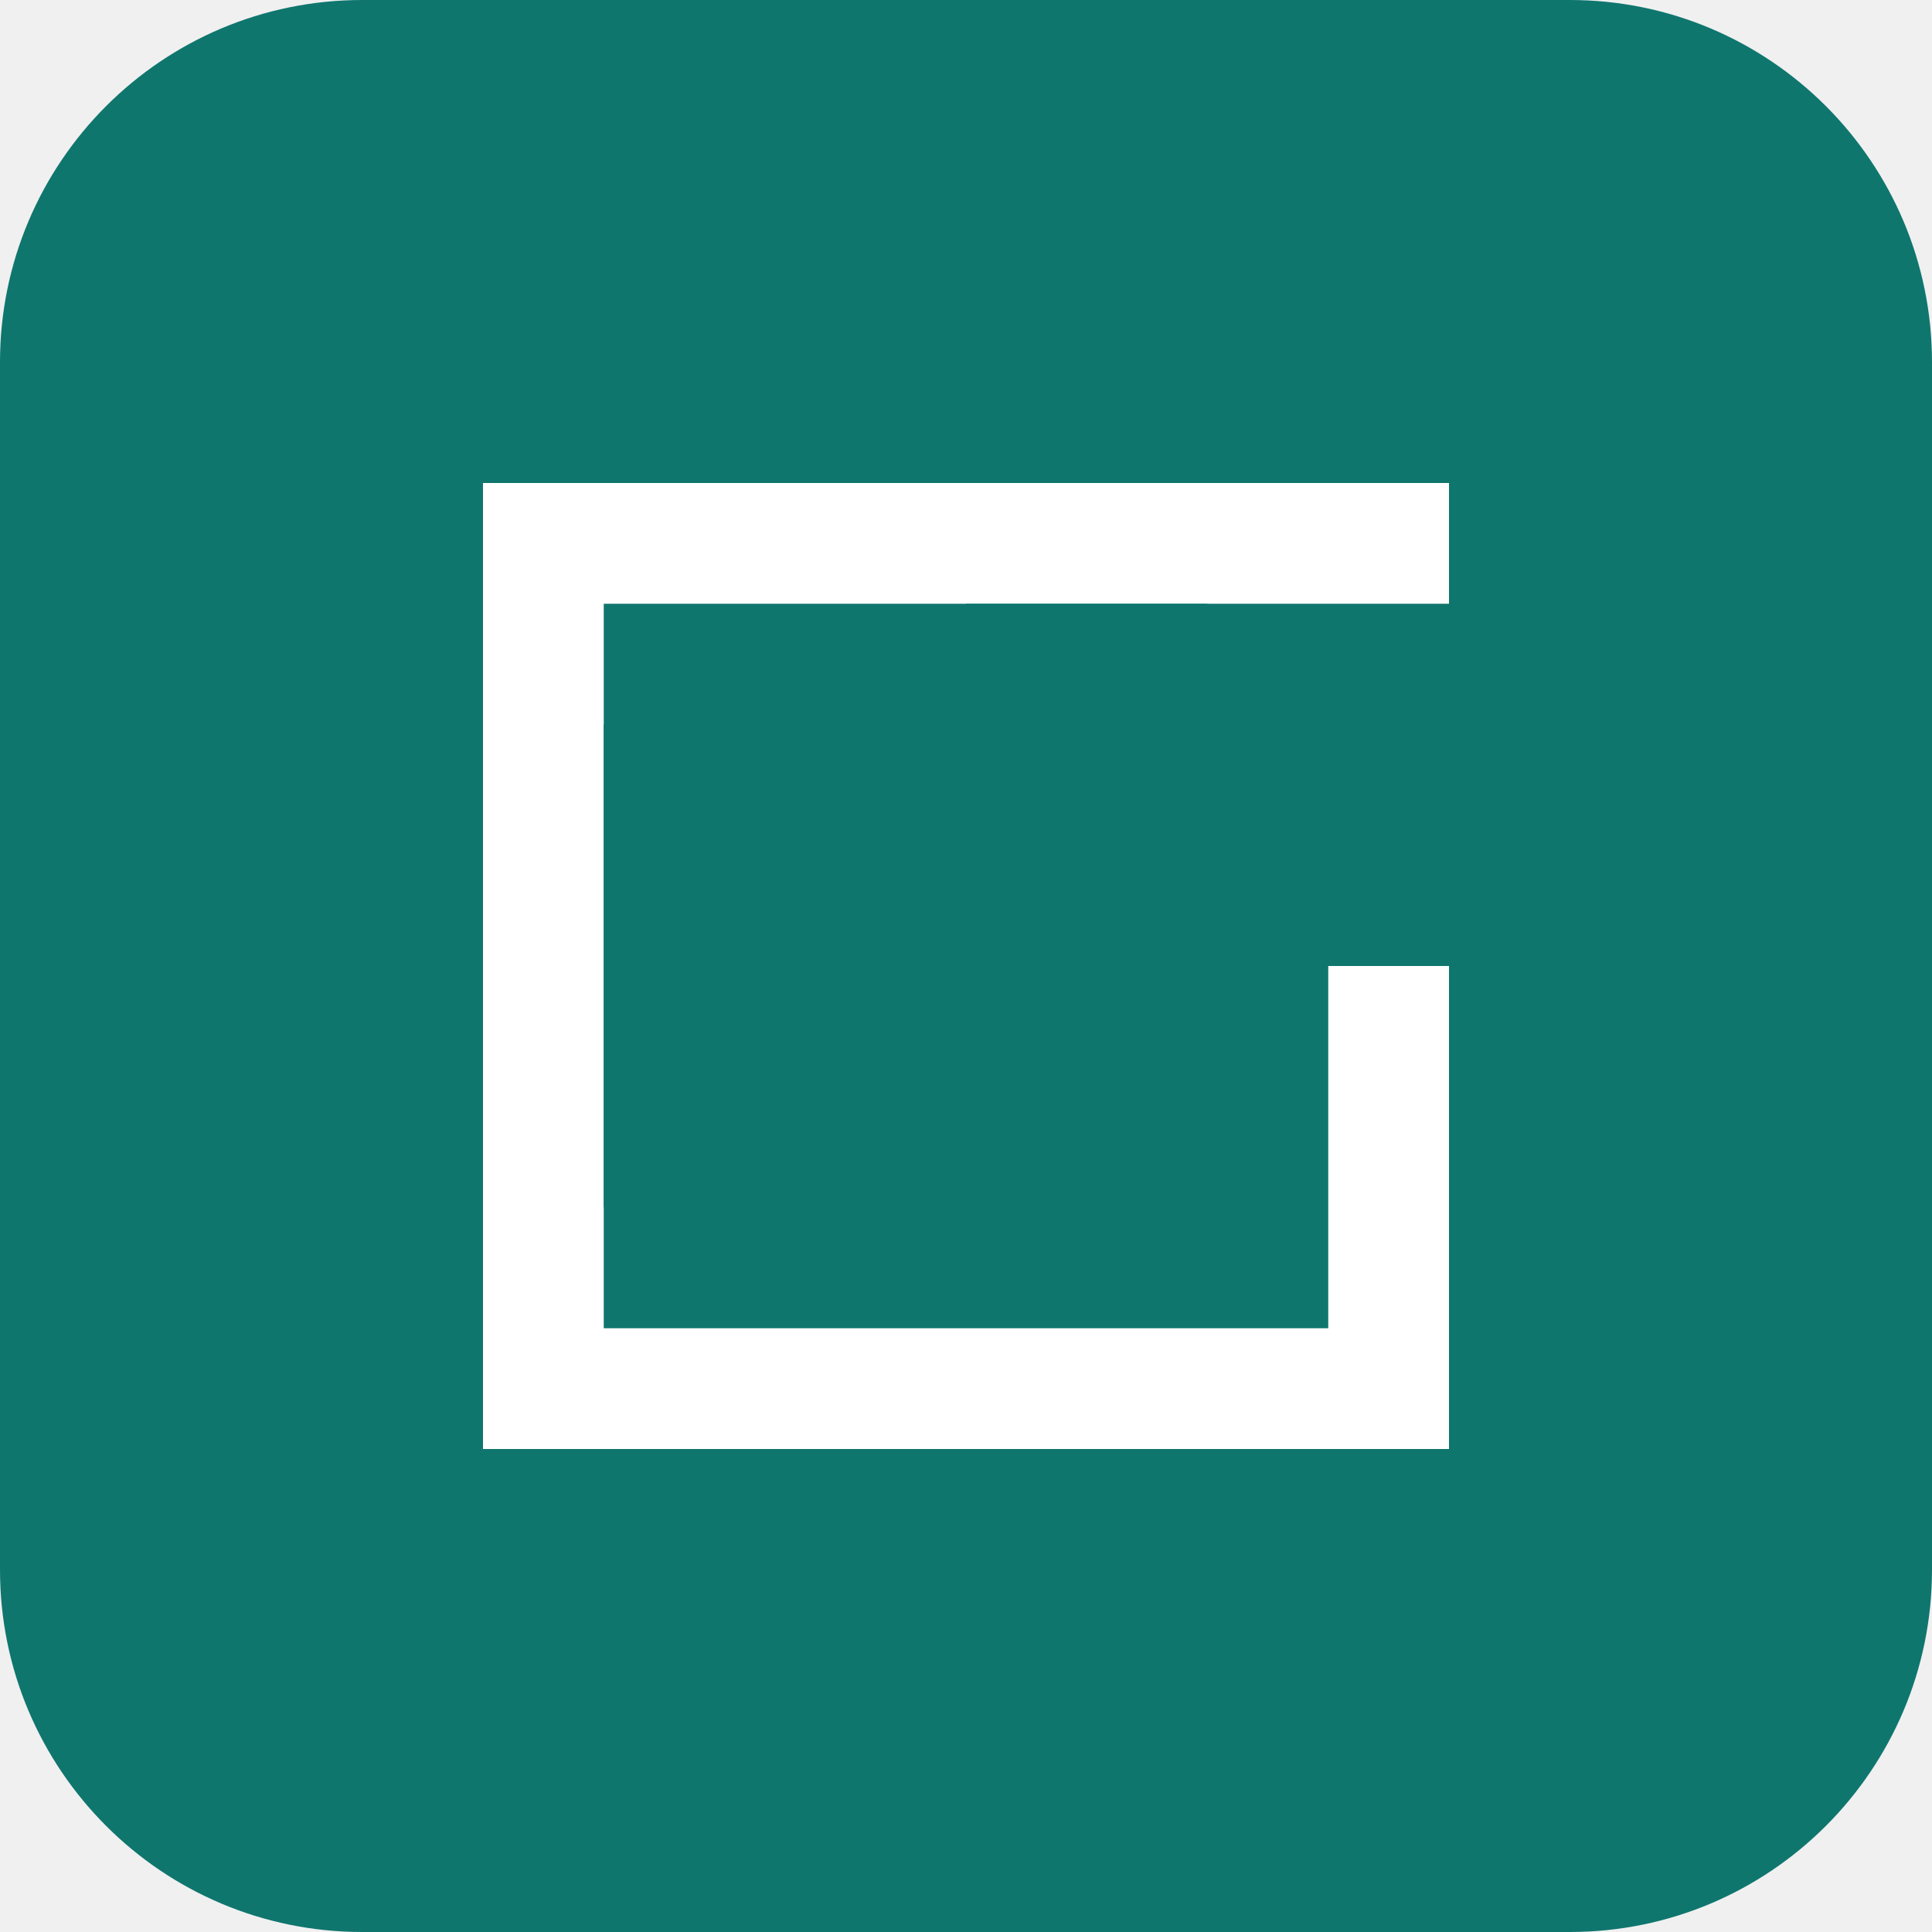
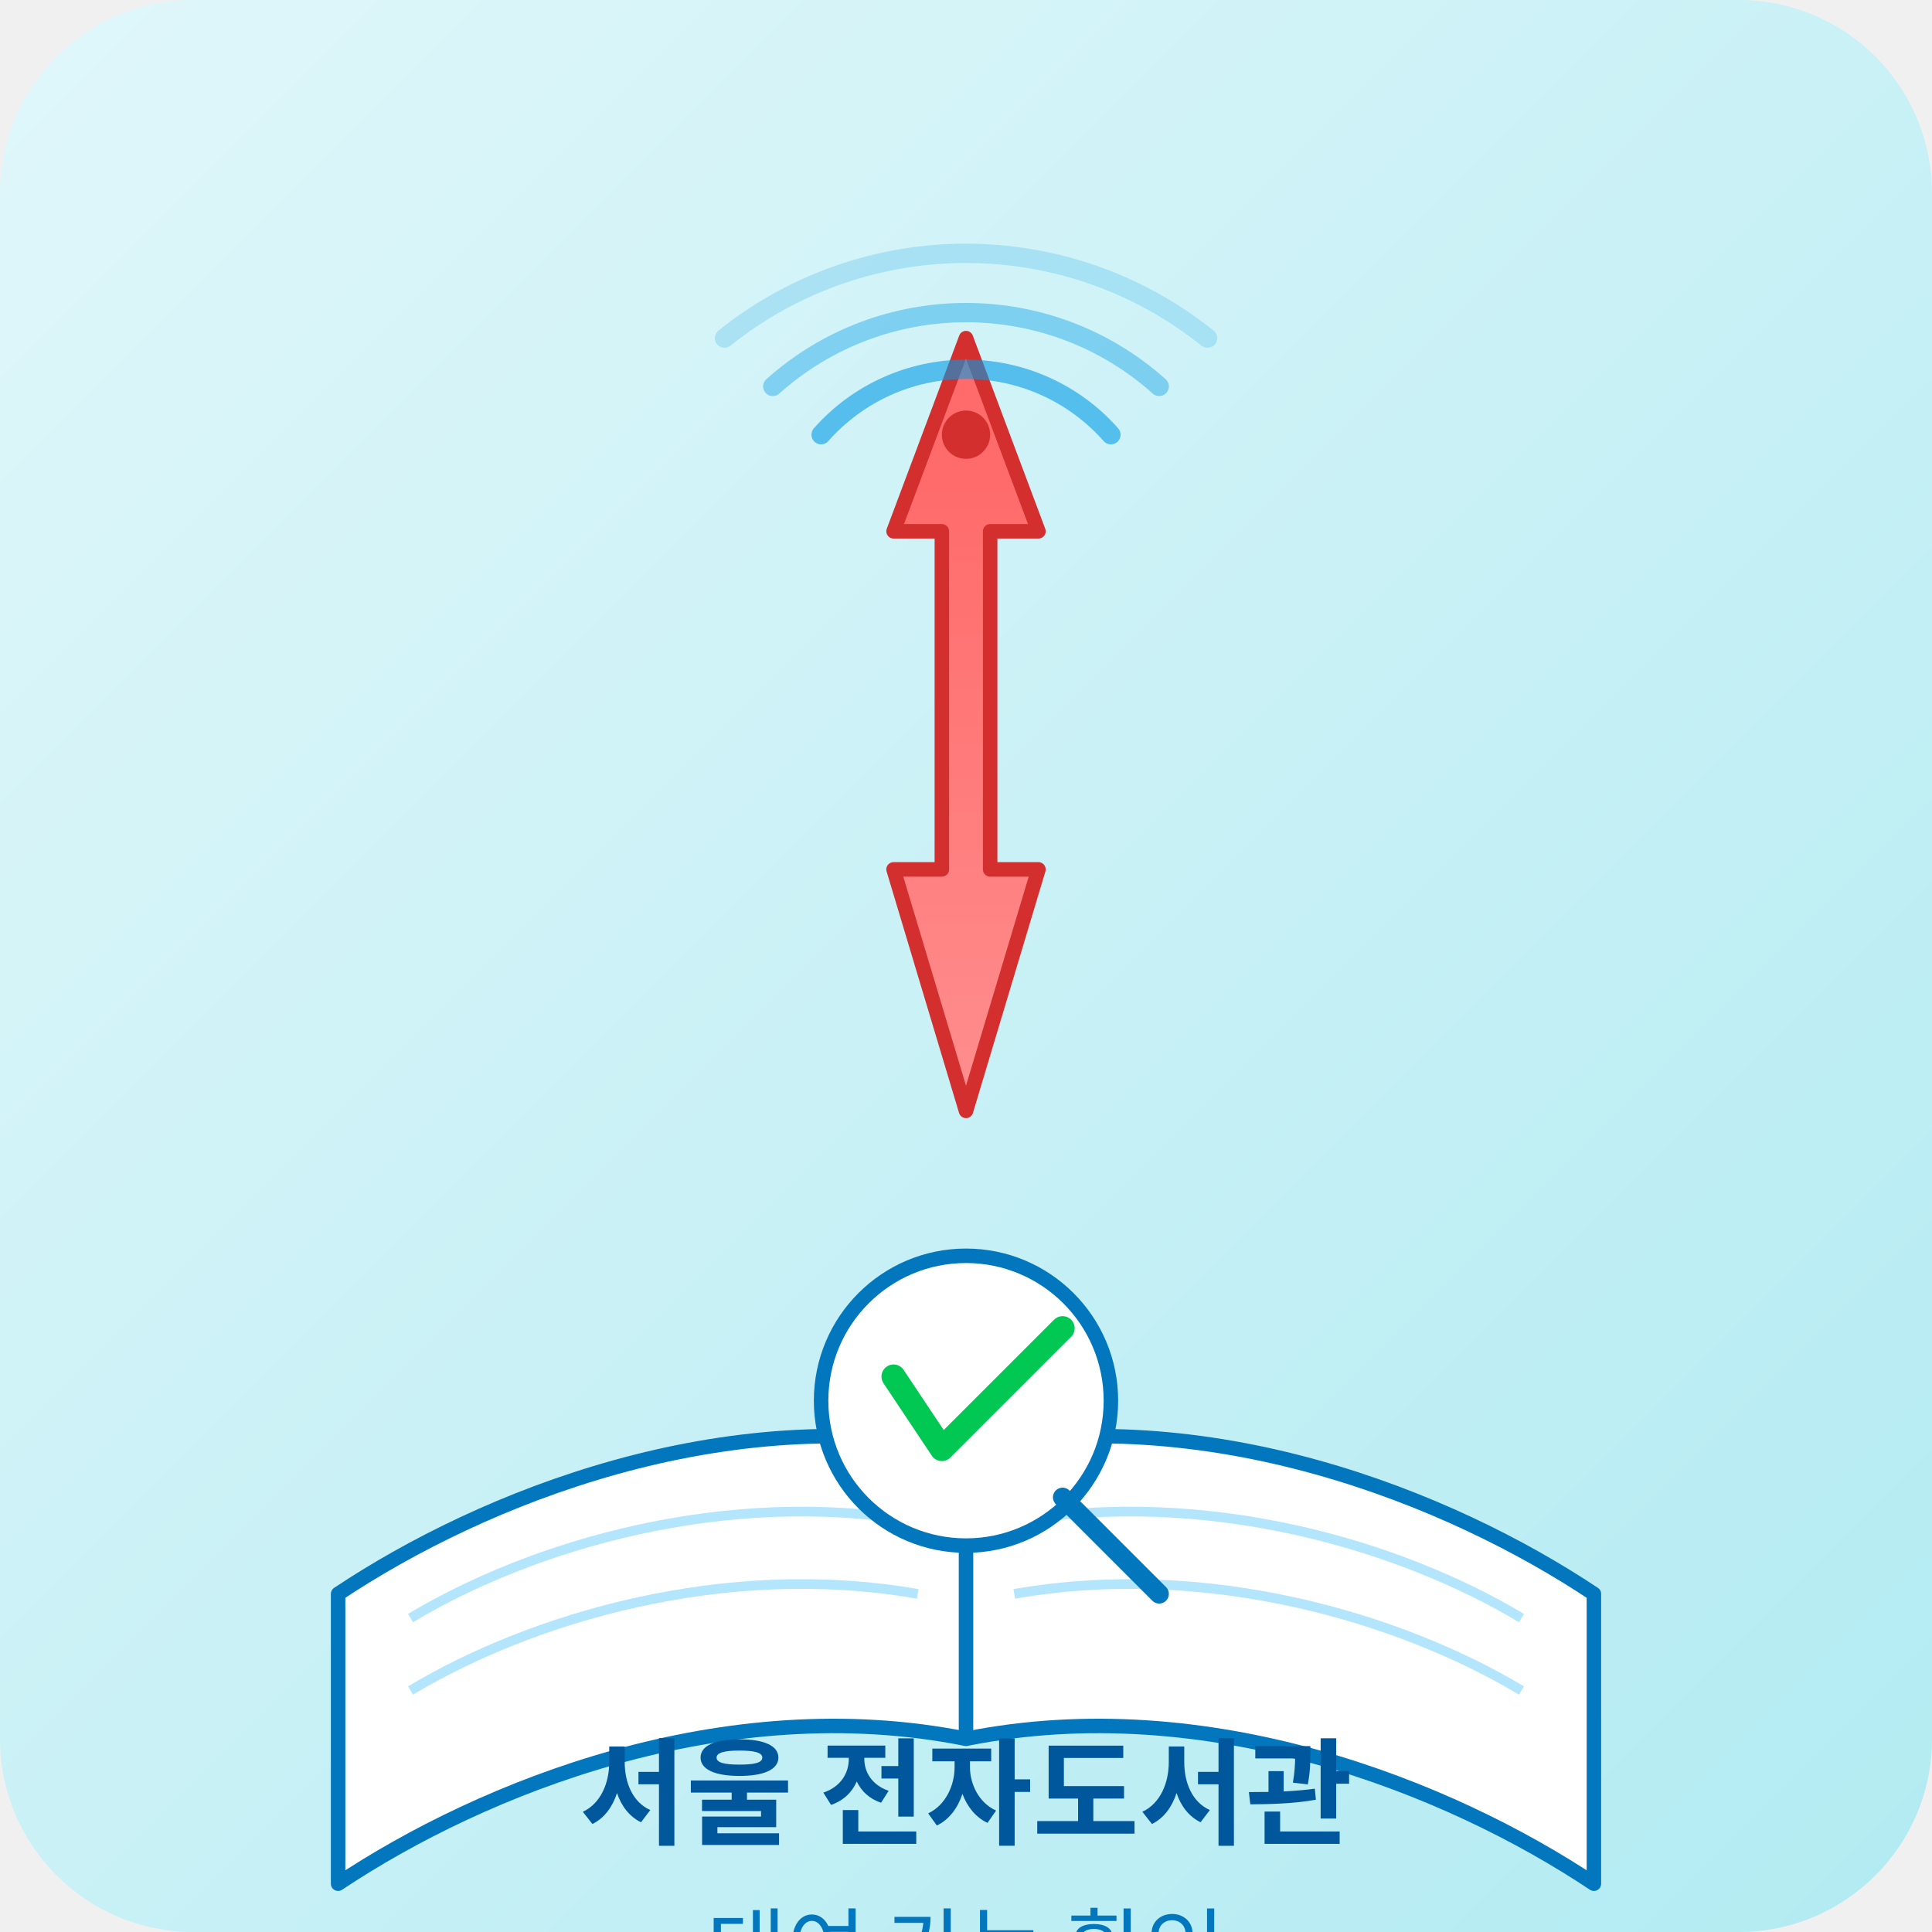
- <svg xmlns="http://www.w3.org/2000/svg" viewBox="0 0 32 32">
-   <rect width="32" height="32" rx="6" fill="#0f766e" />
-   <path d="M8 8h16v2H10v12h12v-6h2v8H8V8z" fill="#fff" />
-   <rect x="10" y="12" width="4" height="8" fill="#0f766e" />
-   <rect x="16" y="10" width="4" height="10" fill="#0f766e" />
+ <svg xmlns="http://www.w3.org/2000/svg" width="400" height="400" viewBox="0 0 400 400" fill="none">
+   <defs>
+     <linearGradient id="bg_gradient" x1="0" y1="0" x2="400" y2="400" gradientUnits="userSpaceOnUse">
+       <stop offset="0%" stop-color="#E0F7FA" />
+       <stop offset="100%" stop-color="#B2EBF2" />
+     </linearGradient>
+     <linearGradient id="tower_gradient" x1="200" y1="50" x2="200" y2="180" gradientUnits="userSpaceOnUse">
+       <stop offset="0%" stop-color="#FF6B6B" />
+       <stop offset="100%" stop-color="#FF8E8E" />
+     </linearGradient>
+   </defs>
+   <rect width="400" height="400" rx="40" fill="url(#bg_gradient)" />
+   <g transform="translate(50, 50)">
+     <path d="M150 180 L135 130 L145 130 L145 60 L135 60 L150 20 L165 60 L155 60 L155 130 L165 130 L150 180 Z" fill="url(#tower_gradient)" stroke="#D32F2F" stroke-width="3" stroke-linejoin="round" />
+     <circle cx="150" cy="40" r="5" fill="#D32F2F" />
+     <g stroke="#039BE5" stroke-width="4" stroke-linecap="round">
+       <path d="M120 40 A 40 40 0 0 1 180 40" opacity="0.6" />
+       <path d="M110 30 A 60 60 0 0 1 190 30" opacity="0.4" />
+       <path d="M100 20 A 80 80 0 0 1 200 20" opacity="0.2" />
+     </g>
+     <g transform="translate(0, 160)">
+       <path d="M150 90 C 100 80, 50 100, 20 120 V 180 C 50 160, 100 140, 150 150 C 200 140, 250 160, 280 180 V 120 C 250 100, 200 80, 150 90 Z" fill="#FFFFFF" stroke="#0277BD" stroke-width="3" stroke-linejoin="round" />
+       <line x1="150" y1="90" x2="150" y2="150" stroke="#0277BD" stroke-width="3" />
+       <path d="M140 105 C 100 98, 60 110, 35 125" stroke="#B3E5FC" stroke-width="2" />
+       <path d="M140 120 C 100 113, 60 125, 35 140" stroke="#B3E5FC" stroke-width="2" />
+       <path d="M160 105 C 200 98, 240 110, 265 125" stroke="#B3E5FC" stroke-width="2" />
+       <path d="M160 120 C 200 113, 240 125, 265 140" stroke="#B3E5FC" stroke-width="2" />
+     </g>
+     <g transform="translate(150, 240)">
+       <circle cx="0" cy="0" r="30" fill="#FFFFFF" stroke="#0277BD" stroke-width="3" />
+       <line x1="20" y1="20" x2="40" y2="40" stroke="#0277BD" stroke-width="4" stroke-linecap="round" />
+       <path d="M-15 -5 L-5 10 L 20 -15" fill="none" stroke="#00C853" stroke-width="5" stroke-linecap="round" stroke-linejoin="round" />
+     </g>
+     <text x="150" y="330" font-family="'Noto Sans KR', sans-serif" font-size="24" font-weight="bold" fill="#01579B" text-anchor="middle">서울 전자도서관</text>
+     <text x="150" y="360" font-family="'Noto Sans KR', sans-serif" font-size="18" fill="#0277BD" text-anchor="middle">대여 가능 확인</text>
+   </g>
</svg>
